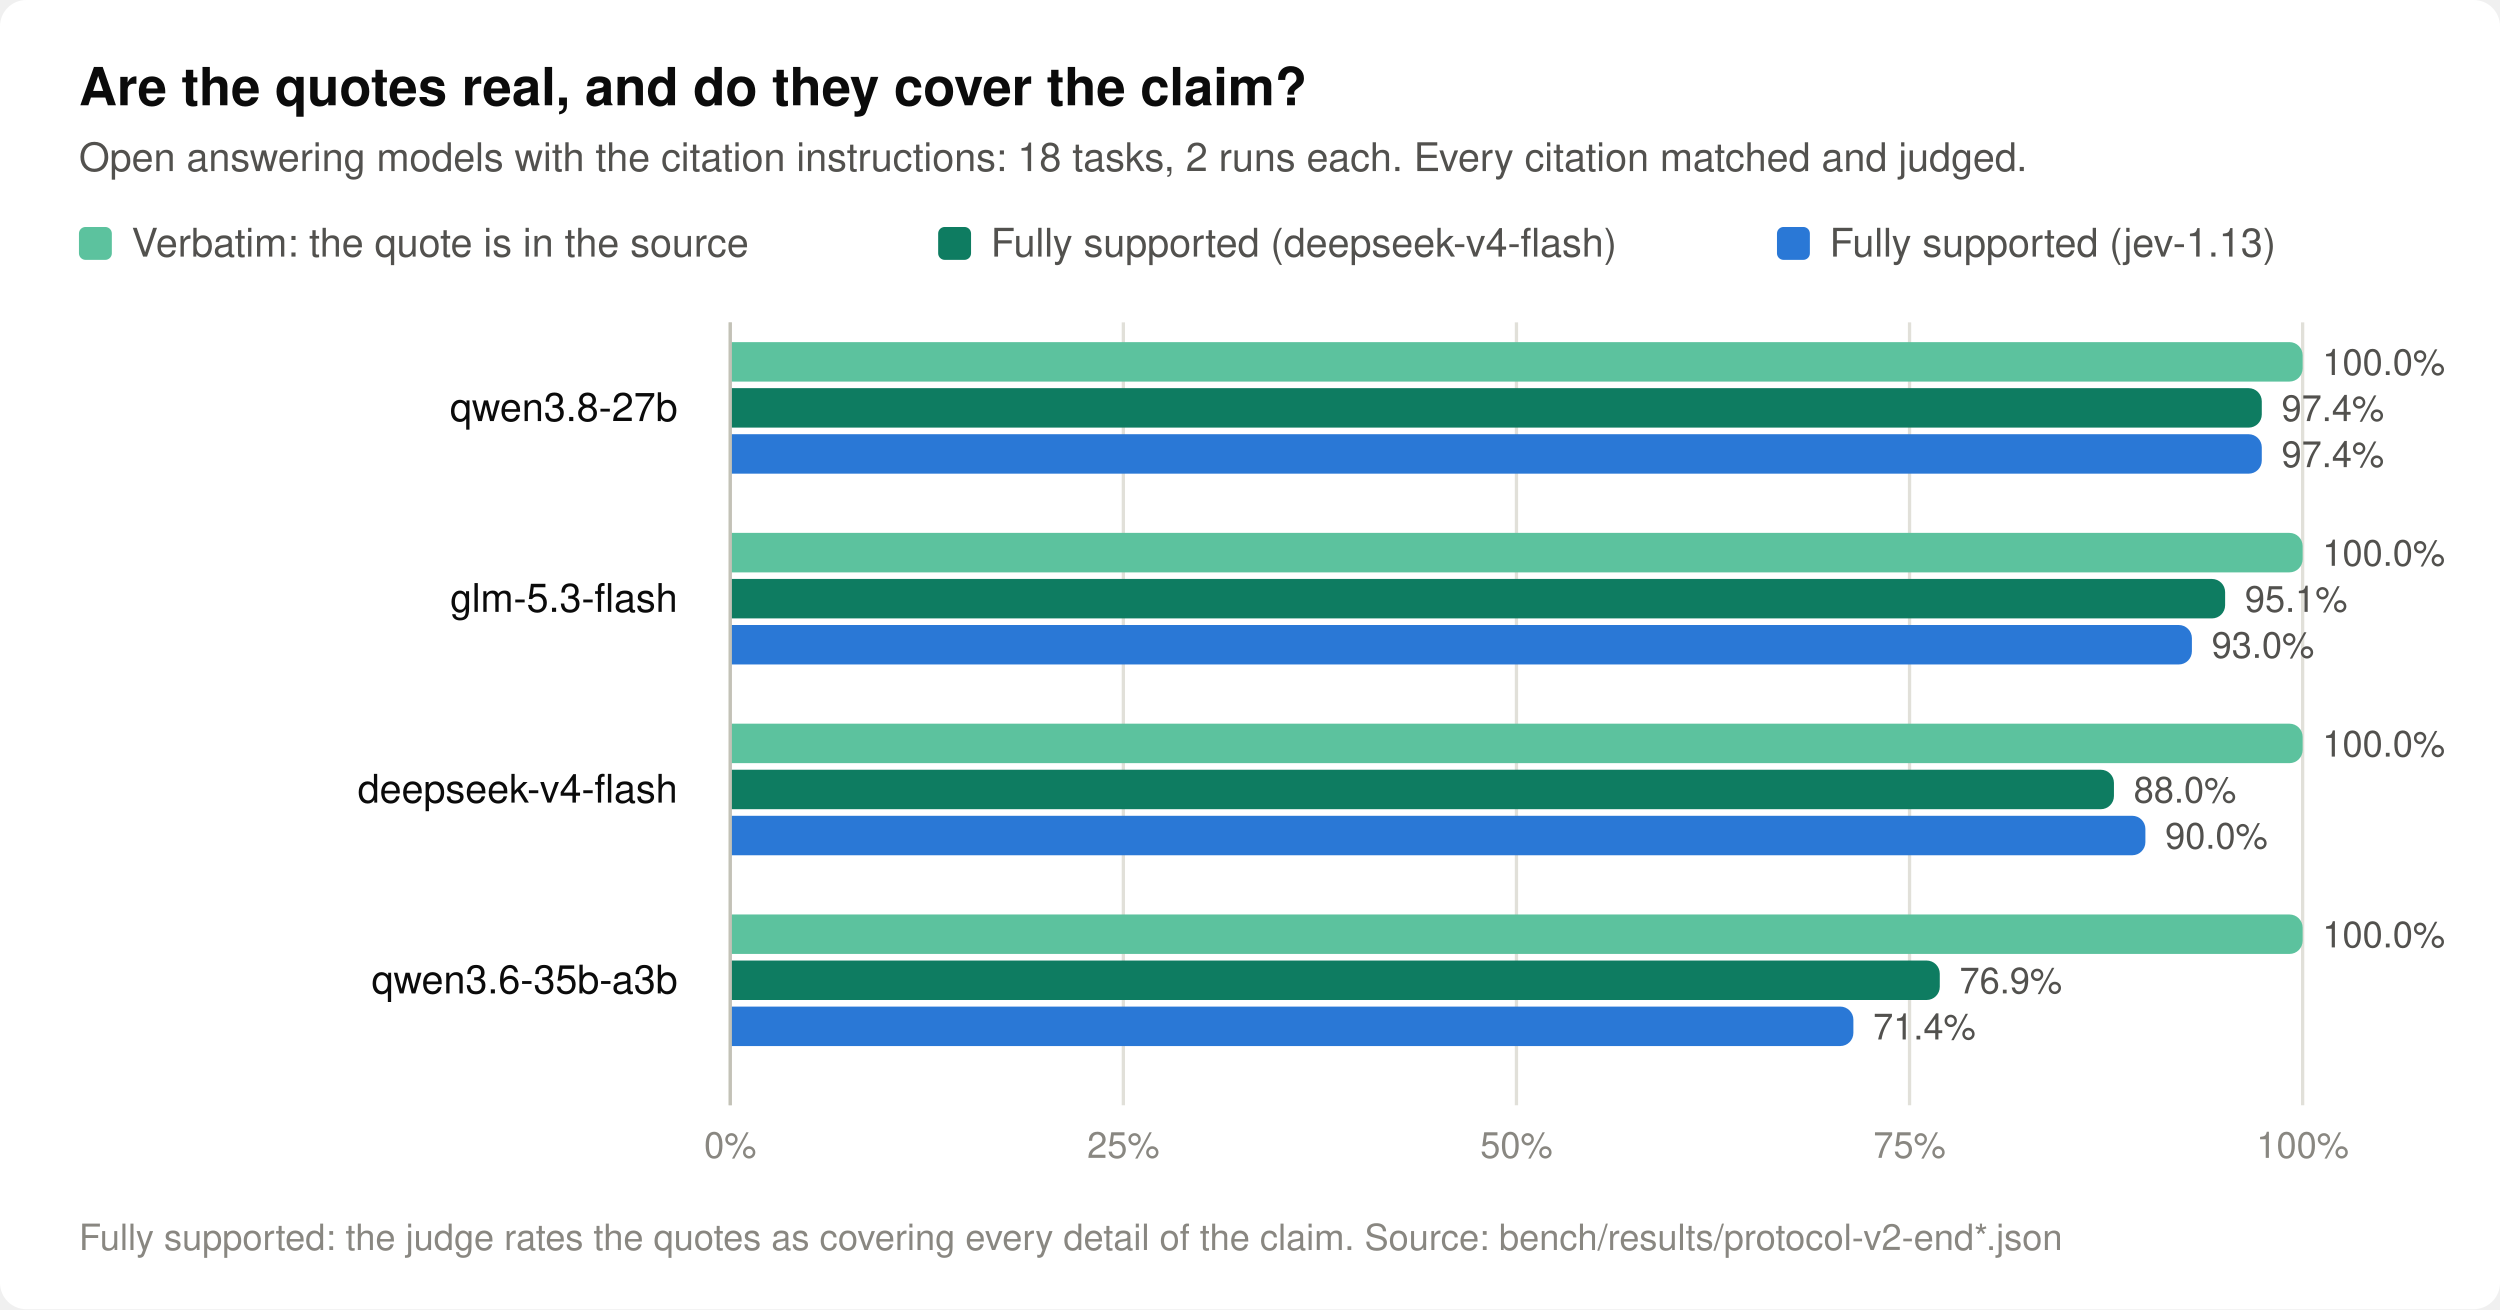
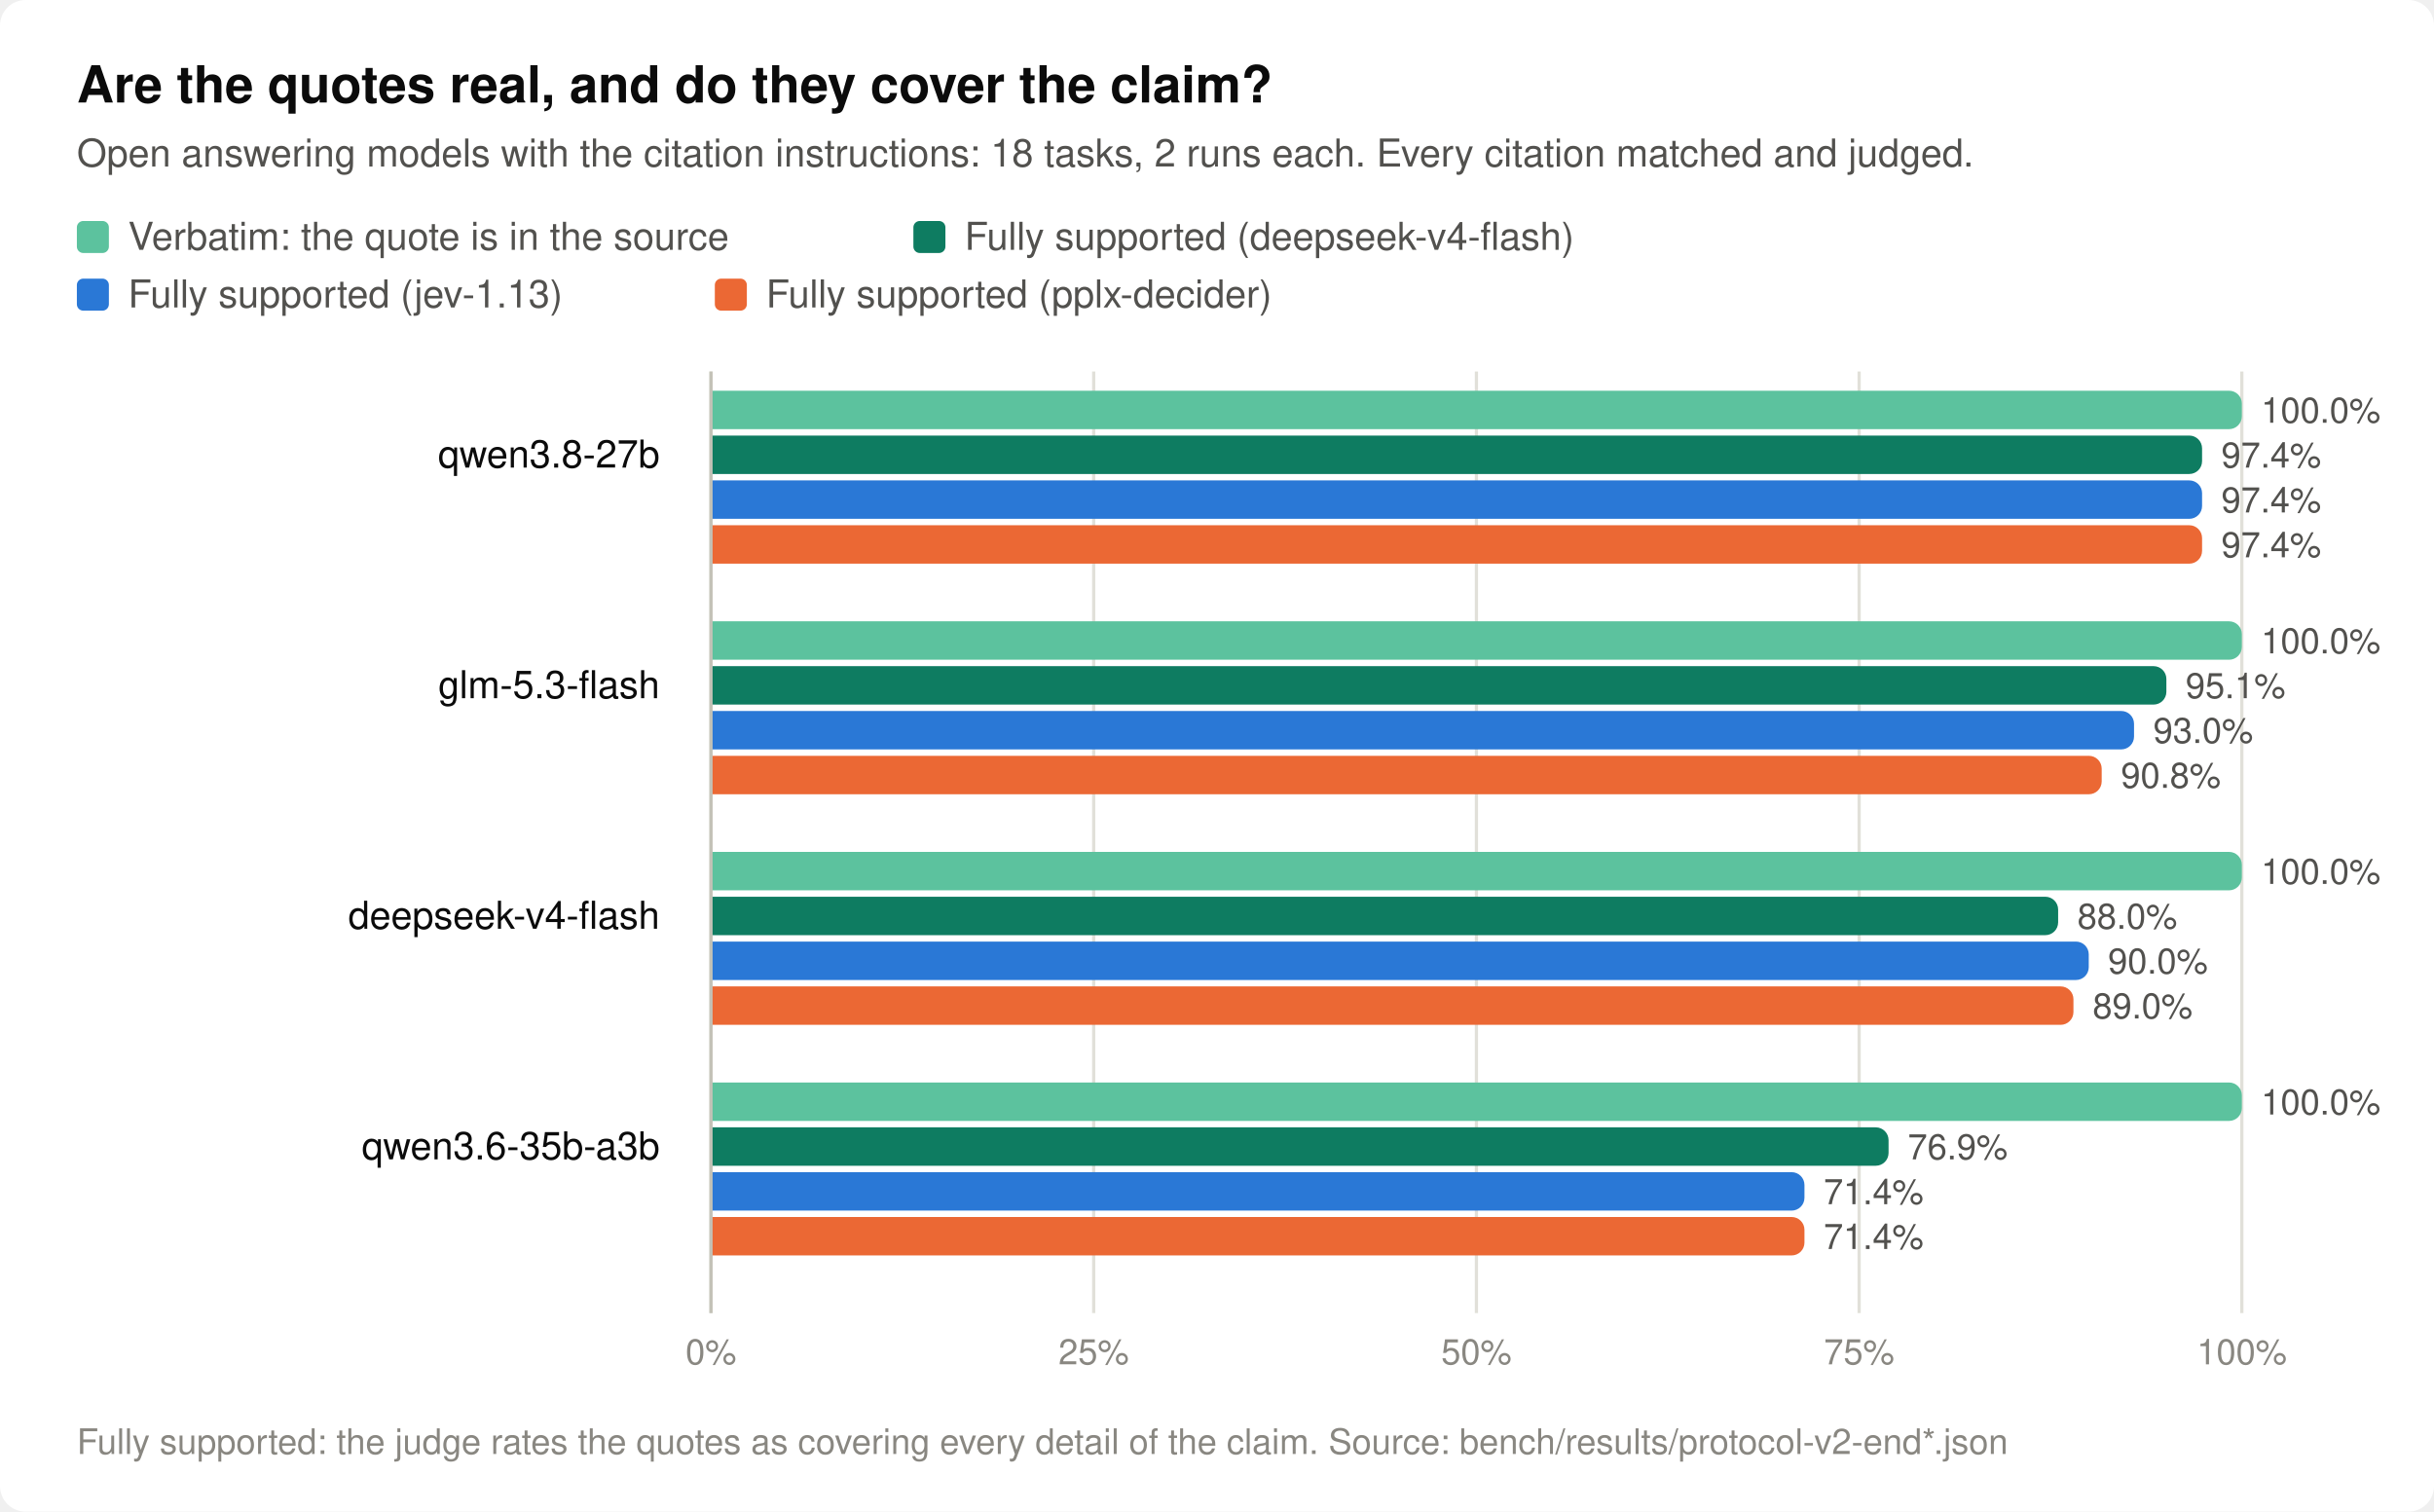
- <svg xmlns="http://www.w3.org/2000/svg" width="760" height="398" viewBox="0 0 760 398" role="img" aria-label="Verbatim quotes and full support per answering model" font-family="system-ui, -apple-system, &quot;Segoe UI&quot;, Helvetica, Arial, sans-serif">
-   <rect width="760" height="398" rx="8" fill="#ffffff" />
+ <svg xmlns="http://www.w3.org/2000/svg" width="760" height="472" viewBox="0 0 760 472" role="img" aria-label="Verbatim quotes and full support per answering model" font-family="system-ui, -apple-system, &quot;Segoe UI&quot;, Helvetica, Arial, sans-serif">
+   <rect width="760" height="472" rx="8" fill="#ffffff" />
  <text x="24" y="32" font-size="16" font-weight="600" fill="#0b0b0b" text-anchor="start">Are the quotes real, and do they cover the claim?</text>
  <text x="24" y="52" font-size="12" font-weight="400" fill="#52514e" text-anchor="start">Open answering models with the citation instructions: 18 tasks, 2 runs each. Every citation matched and judged.</text>
-   <line x1="222" y1="98" x2="222" y2="336" stroke="#e1e0d9" stroke-width="1" />
-   <text x="222" y="352" font-size="11" font-weight="400" fill="#898781" text-anchor="middle" font-variant-numeric="tabular-nums">0%</text>
-   <line x1="341.5" y1="98" x2="341.5" y2="336" stroke="#e1e0d9" stroke-width="1" />
-   <text x="341.5" y="352" font-size="11" font-weight="400" fill="#898781" text-anchor="middle" font-variant-numeric="tabular-nums">25%</text>
-   <line x1="461" y1="98" x2="461" y2="336" stroke="#e1e0d9" stroke-width="1" />
-   <text x="461" y="352" font-size="11" font-weight="400" fill="#898781" text-anchor="middle" font-variant-numeric="tabular-nums">50%</text>
-   <line x1="580.5" y1="98" x2="580.5" y2="336" stroke="#e1e0d9" stroke-width="1" />
-   <text x="580.5" y="352" font-size="11" font-weight="400" fill="#898781" text-anchor="middle" font-variant-numeric="tabular-nums">75%</text>
-   <line x1="700" y1="98" x2="700" y2="336" stroke="#e1e0d9" stroke-width="1" />
-   <text x="700" y="352" font-size="11" font-weight="400" fill="#898781" text-anchor="middle" font-variant-numeric="tabular-nums">100%</text>
+   <line x1="222" y1="116" x2="222" y2="410" stroke="#e1e0d9" stroke-width="1" />
+   <text x="222" y="426" font-size="11" font-weight="400" fill="#898781" text-anchor="middle" font-variant-numeric="tabular-nums">0%</text>
+   <line x1="341.5" y1="116" x2="341.5" y2="410" stroke="#e1e0d9" stroke-width="1" />
+   <text x="341.5" y="426" font-size="11" font-weight="400" fill="#898781" text-anchor="middle" font-variant-numeric="tabular-nums">25%</text>
+   <line x1="461" y1="116" x2="461" y2="410" stroke="#e1e0d9" stroke-width="1" />
+   <text x="461" y="426" font-size="11" font-weight="400" fill="#898781" text-anchor="middle" font-variant-numeric="tabular-nums">50%</text>
+   <line x1="580.5" y1="116" x2="580.5" y2="410" stroke="#e1e0d9" stroke-width="1" />
+   <text x="580.5" y="426" font-size="11" font-weight="400" fill="#898781" text-anchor="middle" font-variant-numeric="tabular-nums">75%</text>
+   <line x1="700" y1="116" x2="700" y2="410" stroke="#e1e0d9" stroke-width="1" />
+   <text x="700" y="426" font-size="11" font-weight="400" fill="#898781" text-anchor="middle" font-variant-numeric="tabular-nums">100%</text>
  <rect x="24" y="69" width="10" height="10" rx="2" fill="#5cc29e" />
  <text x="40" y="78" font-size="12" font-weight="400" fill="#52514e" text-anchor="start">Verbatim: the quote is in the source</text>
  <rect x="285.2" y="69" width="10" height="10" rx="2" fill="#0e7c61" />
  <text x="301.2" y="78" font-size="12" font-weight="400" fill="#52514e" text-anchor="start">Fully supported (deepseek-v4-flash)</text>
-   <rect x="540.2" y="69" width="10" height="10" rx="2" fill="#2a78d6" />
-   <text x="556.2" y="78" font-size="12" font-weight="400" fill="#52514e" text-anchor="start">Fully supported (jev-1.13)</text>
-   <text x="206" y="128" font-size="12" font-weight="400" fill="#0b0b0b" text-anchor="end">qwen3.8-27b</text>
-   <path d="M222,104 h474 a4,4 0 0 1 4,4 v4 a4,4 0 0 1 -4,4 h-474 z" fill="#5cc29e" />
-   <text x="706" y="114" font-size="11" font-weight="400" fill="#52514e" text-anchor="start" font-variant-numeric="tabular-nums">100.0%</text>
-   <path d="M222,118 h461.584 a4,4 0 0 1 4,4 v4 a4,4 0 0 1 -4,4 h-461.584 z" fill="#0e7c61" />
-   <text x="693.584" y="128" font-size="11" font-weight="400" fill="#52514e" text-anchor="start" font-variant-numeric="tabular-nums">97.4%</text>
-   <path d="M222,132 h461.584 a4,4 0 0 1 4,4 v4 a4,4 0 0 1 -4,4 h-461.584 z" fill="#2a78d6" />
-   <text x="693.584" y="142" font-size="11" font-weight="400" fill="#52514e" text-anchor="start" font-variant-numeric="tabular-nums">97.4%</text>
-   <text x="206" y="186" font-size="12" font-weight="400" fill="#0b0b0b" text-anchor="end">glm-5.3-flash</text>
-   <path d="M222,162 h474 a4,4 0 0 1 4,4 v4 a4,4 0 0 1 -4,4 h-474 z" fill="#5cc29e" />
-   <text x="706" y="172" font-size="11" font-weight="400" fill="#52514e" text-anchor="start" font-variant-numeric="tabular-nums">100.0%</text>
-   <path d="M222,176 h450.437 a4,4 0 0 1 4,4 v4 a4,4 0 0 1 -4,4 h-450.437 z" fill="#0e7c61" />
-   <text x="682.437" y="186" font-size="11" font-weight="400" fill="#52514e" text-anchor="start" font-variant-numeric="tabular-nums">95.1%</text>
-   <path d="M222,190 h440.338 a4,4 0 0 1 4,4 v4 a4,4 0 0 1 -4,4 h-440.338 z" fill="#2a78d6" />
-   <text x="672.338" y="200" font-size="11" font-weight="400" fill="#52514e" text-anchor="start" font-variant-numeric="tabular-nums">93.0%</text>
-   <text x="206" y="244" font-size="12" font-weight="400" fill="#0b0b0b" text-anchor="end">deepseek-v4-flash</text>
-   <path d="M222,220 h474 a4,4 0 0 1 4,4 v4 a4,4 0 0 1 -4,4 h-474 z" fill="#5cc29e" />
-   <text x="706" y="230" font-size="11" font-weight="400" fill="#52514e" text-anchor="start" font-variant-numeric="tabular-nums">100.0%</text>
-   <path d="M222,234 h416.64 a4,4 0 0 1 4,4 v4 a4,4 0 0 1 -4,4 h-416.64 z" fill="#0e7c61" />
-   <text x="648.64" y="244" font-size="11" font-weight="400" fill="#52514e" text-anchor="start" font-variant-numeric="tabular-nums">88.0%</text>
-   <path d="M222,248 h426.2 a4,4 0 0 1 4,4 v4 a4,4 0 0 1 -4,4 h-426.2 z" fill="#2a78d6" />
-   <text x="658.2" y="258" font-size="11" font-weight="400" fill="#52514e" text-anchor="start" font-variant-numeric="tabular-nums">90.0%</text>
-   <text x="206" y="302" font-size="12" font-weight="400" fill="#0b0b0b" text-anchor="end">qwen3.6-35b-a3b</text>
-   <path d="M222,278 h474 a4,4 0 0 1 4,4 v4 a4,4 0 0 1 -4,4 h-474 z" fill="#5cc29e" />
-   <text x="706" y="288" font-size="11" font-weight="400" fill="#52514e" text-anchor="start" font-variant-numeric="tabular-nums">100.0%</text>
-   <path d="M222,292 h363.692 a4,4 0 0 1 4,4 v4 a4,4 0 0 1 -4,4 h-363.692 z" fill="#0e7c61" />
-   <text x="595.692" y="302" font-size="11" font-weight="400" fill="#52514e" text-anchor="start" font-variant-numeric="tabular-nums">76.9%</text>
-   <path d="M222,306 h337.429 a4,4 0 0 1 4,4 v4 a4,4 0 0 1 -4,4 h-337.429 z" fill="#2a78d6" />
-   <text x="569.429" y="316" font-size="11" font-weight="400" fill="#52514e" text-anchor="start" font-variant-numeric="tabular-nums">71.4%</text>
-   <line x1="222" y1="98" x2="222" y2="336" stroke="#c3c2b7" stroke-width="1" />
-   <text x="24" y="380" font-size="11" font-weight="400" fill="#898781" text-anchor="start">Fully supported: the judge rates the quotes as covering every detail of the claim. Source: bench/results/protocol-v2-end*.json</text>
+   <rect x="24" y="87" width="10" height="10" rx="2" fill="#2a78d6" />
+   <text x="40" y="96" font-size="12" font-weight="400" fill="#52514e" text-anchor="start">Fully supported (jev-1.13)</text>
+   <rect x="223.2" y="87" width="10" height="10" rx="2" fill="#eb6834" />
+   <text x="239.2" y="96" font-size="12" font-weight="400" fill="#52514e" text-anchor="start">Fully supported (pplx-decider)</text>
+   <text x="206" y="146" font-size="12" font-weight="400" fill="#0b0b0b" text-anchor="end">qwen3.8-27b</text>
+   <path d="M222,122 h474 a4,4 0 0 1 4,4 v4 a4,4 0 0 1 -4,4 h-474 z" fill="#5cc29e" />
+   <text x="706" y="132" font-size="11" font-weight="400" fill="#52514e" text-anchor="start" font-variant-numeric="tabular-nums">100.0%</text>
+   <path d="M222,136 h461.584 a4,4 0 0 1 4,4 v4 a4,4 0 0 1 -4,4 h-461.584 z" fill="#0e7c61" />
+   <text x="693.584" y="146" font-size="11" font-weight="400" fill="#52514e" text-anchor="start" font-variant-numeric="tabular-nums">97.4%</text>
+   <path d="M222,150 h461.584 a4,4 0 0 1 4,4 v4 a4,4 0 0 1 -4,4 h-461.584 z" fill="#2a78d6" />
+   <text x="693.584" y="160" font-size="11" font-weight="400" fill="#52514e" text-anchor="start" font-variant-numeric="tabular-nums">97.4%</text>
+   <path d="M222,164 h461.584 a4,4 0 0 1 4,4 v4 a4,4 0 0 1 -4,4 h-461.584 z" fill="#eb6834" />
+   <text x="693.584" y="174" font-size="11" font-weight="400" fill="#52514e" text-anchor="start" font-variant-numeric="tabular-nums">97.4%</text>
+   <text x="206" y="218" font-size="12" font-weight="400" fill="#0b0b0b" text-anchor="end">glm-5.3-flash</text>
+   <path d="M222,194 h474 a4,4 0 0 1 4,4 v4 a4,4 0 0 1 -4,4 h-474 z" fill="#5cc29e" />
+   <text x="706" y="204" font-size="11" font-weight="400" fill="#52514e" text-anchor="start" font-variant-numeric="tabular-nums">100.0%</text>
+   <path d="M222,208 h450.437 a4,4 0 0 1 4,4 v4 a4,4 0 0 1 -4,4 h-450.437 z" fill="#0e7c61" />
+   <text x="682.437" y="218" font-size="11" font-weight="400" fill="#52514e" text-anchor="start" font-variant-numeric="tabular-nums">95.1%</text>
+   <path d="M222,222 h440.338 a4,4 0 0 1 4,4 v4 a4,4 0 0 1 -4,4 h-440.338 z" fill="#2a78d6" />
+   <text x="672.338" y="232" font-size="11" font-weight="400" fill="#52514e" text-anchor="start" font-variant-numeric="tabular-nums">93.0%</text>
+   <path d="M222,236 h430.239 a4,4 0 0 1 4,4 v4 a4,4 0 0 1 -4,4 h-430.239 z" fill="#eb6834" />
+   <text x="662.239" y="246" font-size="11" font-weight="400" fill="#52514e" text-anchor="start" font-variant-numeric="tabular-nums">90.8%</text>
+   <text x="206" y="290" font-size="12" font-weight="400" fill="#0b0b0b" text-anchor="end">deepseek-v4-flash</text>
+   <path d="M222,266 h474 a4,4 0 0 1 4,4 v4 a4,4 0 0 1 -4,4 h-474 z" fill="#5cc29e" />
+   <text x="706" y="276" font-size="11" font-weight="400" fill="#52514e" text-anchor="start" font-variant-numeric="tabular-nums">100.0%</text>
+   <path d="M222,280 h416.64 a4,4 0 0 1 4,4 v4 a4,4 0 0 1 -4,4 h-416.64 z" fill="#0e7c61" />
+   <text x="648.64" y="290" font-size="11" font-weight="400" fill="#52514e" text-anchor="start" font-variant-numeric="tabular-nums">88.0%</text>
+   <path d="M222,294 h426.2 a4,4 0 0 1 4,4 v4 a4,4 0 0 1 -4,4 h-426.2 z" fill="#2a78d6" />
+   <text x="658.2" y="304" font-size="11" font-weight="400" fill="#52514e" text-anchor="start" font-variant-numeric="tabular-nums">90.0%</text>
+   <path d="M222,308 h421.42 a4,4 0 0 1 4,4 v4 a4,4 0 0 1 -4,4 h-421.42 z" fill="#eb6834" />
+   <text x="653.42" y="318" font-size="11" font-weight="400" fill="#52514e" text-anchor="start" font-variant-numeric="tabular-nums">89.0%</text>
+   <text x="206" y="362" font-size="12" font-weight="400" fill="#0b0b0b" text-anchor="end">qwen3.6-35b-a3b</text>
+   <path d="M222,338 h474 a4,4 0 0 1 4,4 v4 a4,4 0 0 1 -4,4 h-474 z" fill="#5cc29e" />
+   <text x="706" y="348" font-size="11" font-weight="400" fill="#52514e" text-anchor="start" font-variant-numeric="tabular-nums">100.0%</text>
+   <path d="M222,352 h363.692 a4,4 0 0 1 4,4 v4 a4,4 0 0 1 -4,4 h-363.692 z" fill="#0e7c61" />
+   <text x="595.692" y="362" font-size="11" font-weight="400" fill="#52514e" text-anchor="start" font-variant-numeric="tabular-nums">76.9%</text>
+   <path d="M222,366 h337.429 a4,4 0 0 1 4,4 v4 a4,4 0 0 1 -4,4 h-337.429 z" fill="#2a78d6" />
+   <text x="569.429" y="376" font-size="11" font-weight="400" fill="#52514e" text-anchor="start" font-variant-numeric="tabular-nums">71.4%</text>
+   <path d="M222,380 h337.429 a4,4 0 0 1 4,4 v4 a4,4 0 0 1 -4,4 h-337.429 z" fill="#eb6834" />
+   <text x="569.429" y="390" font-size="11" font-weight="400" fill="#52514e" text-anchor="start" font-variant-numeric="tabular-nums">71.4%</text>
+   <line x1="222" y1="116" x2="222" y2="410" stroke="#c3c2b7" stroke-width="1" />
+   <text x="24" y="454" font-size="11" font-weight="400" fill="#898781" text-anchor="start">Fully supported: the judge rates the quotes as covering every detail of the claim. Source: bench/results/protocol-v2-end*.json</text>
</svg>
